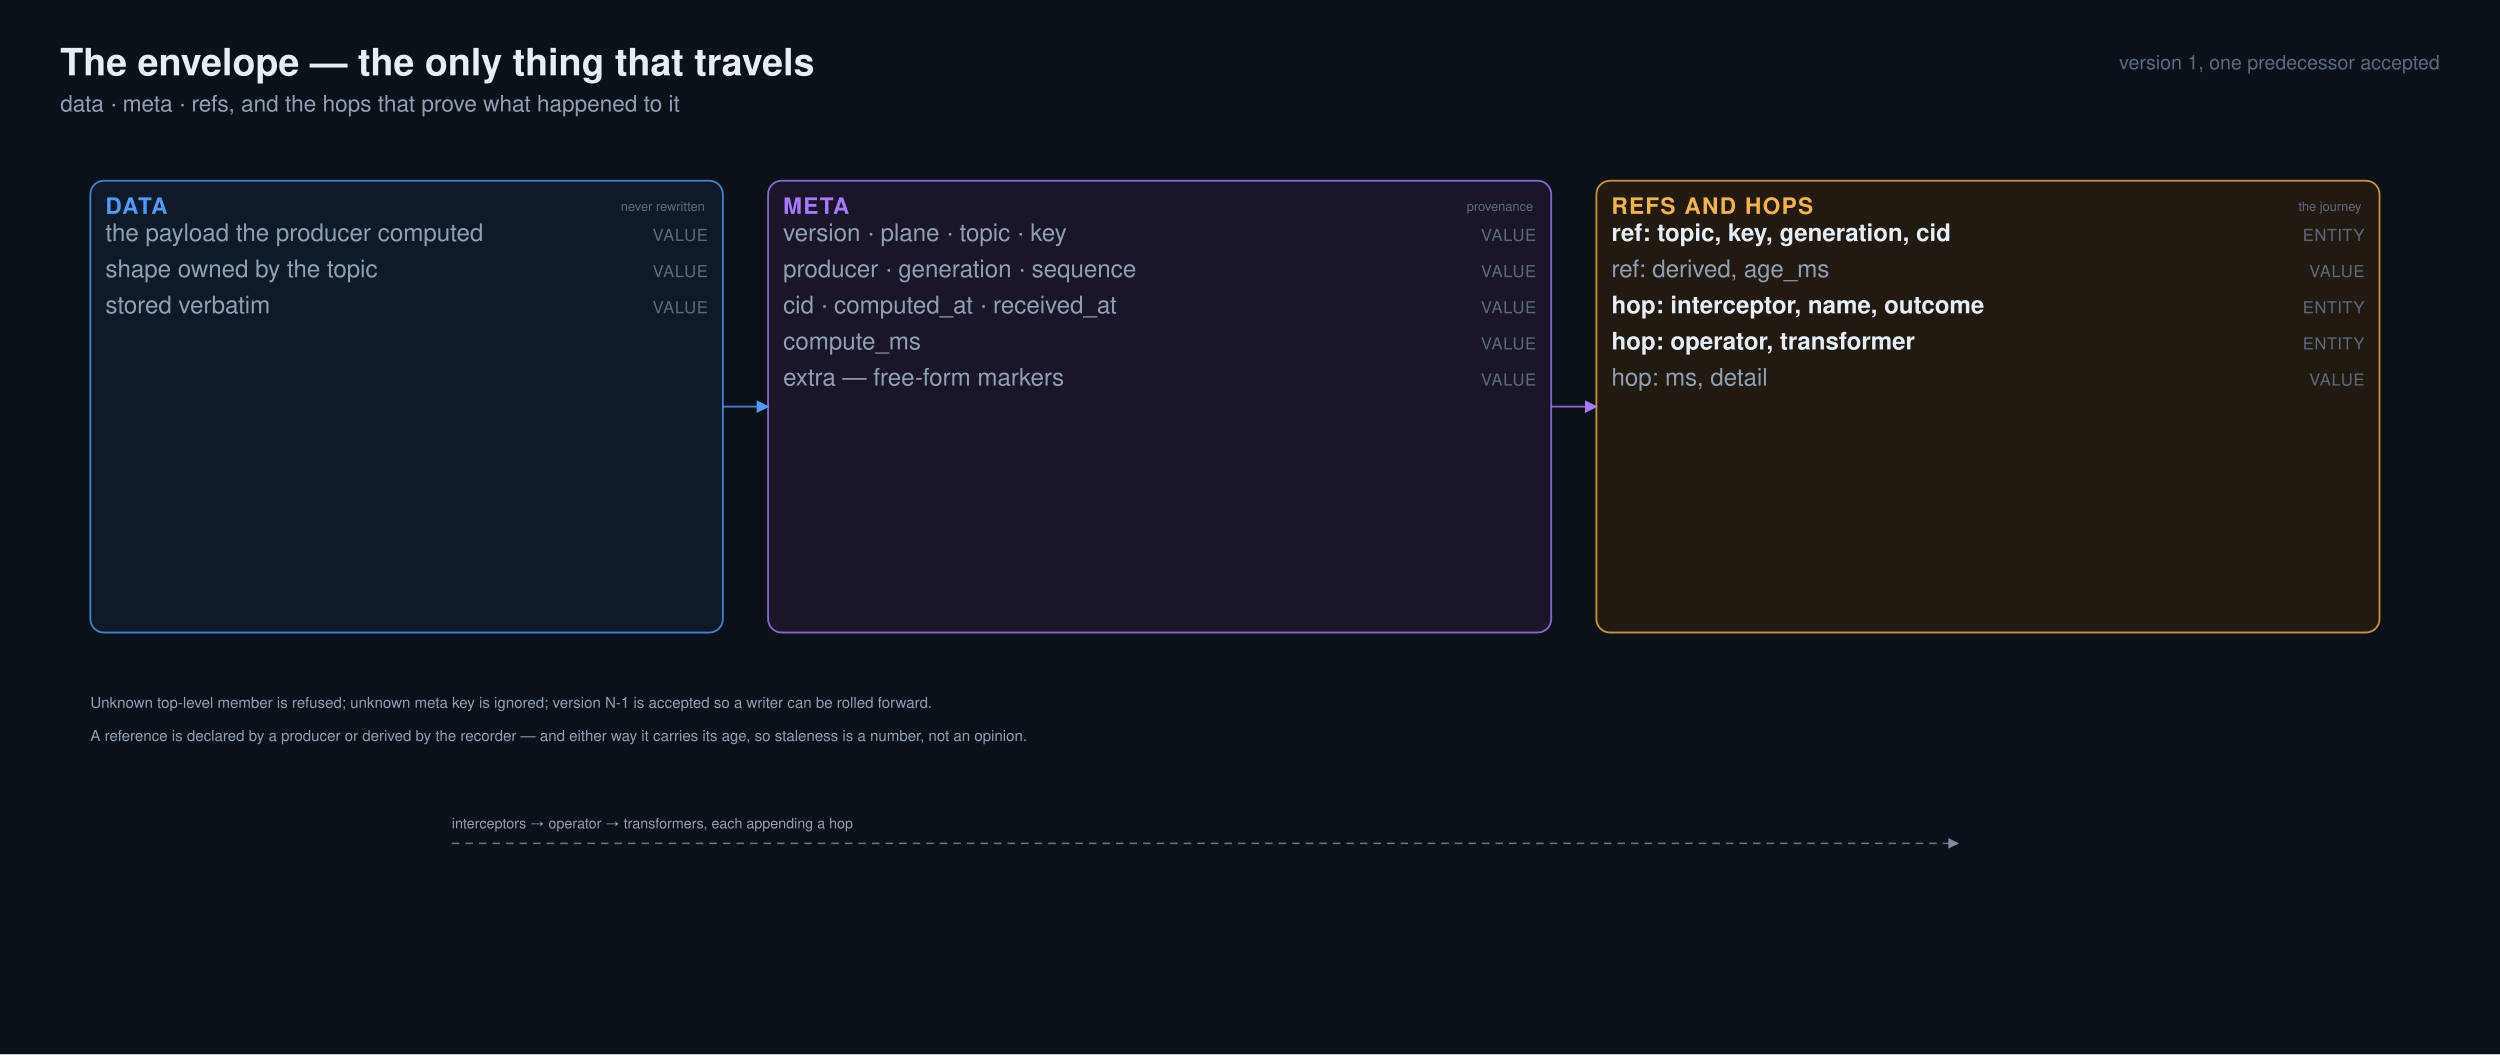
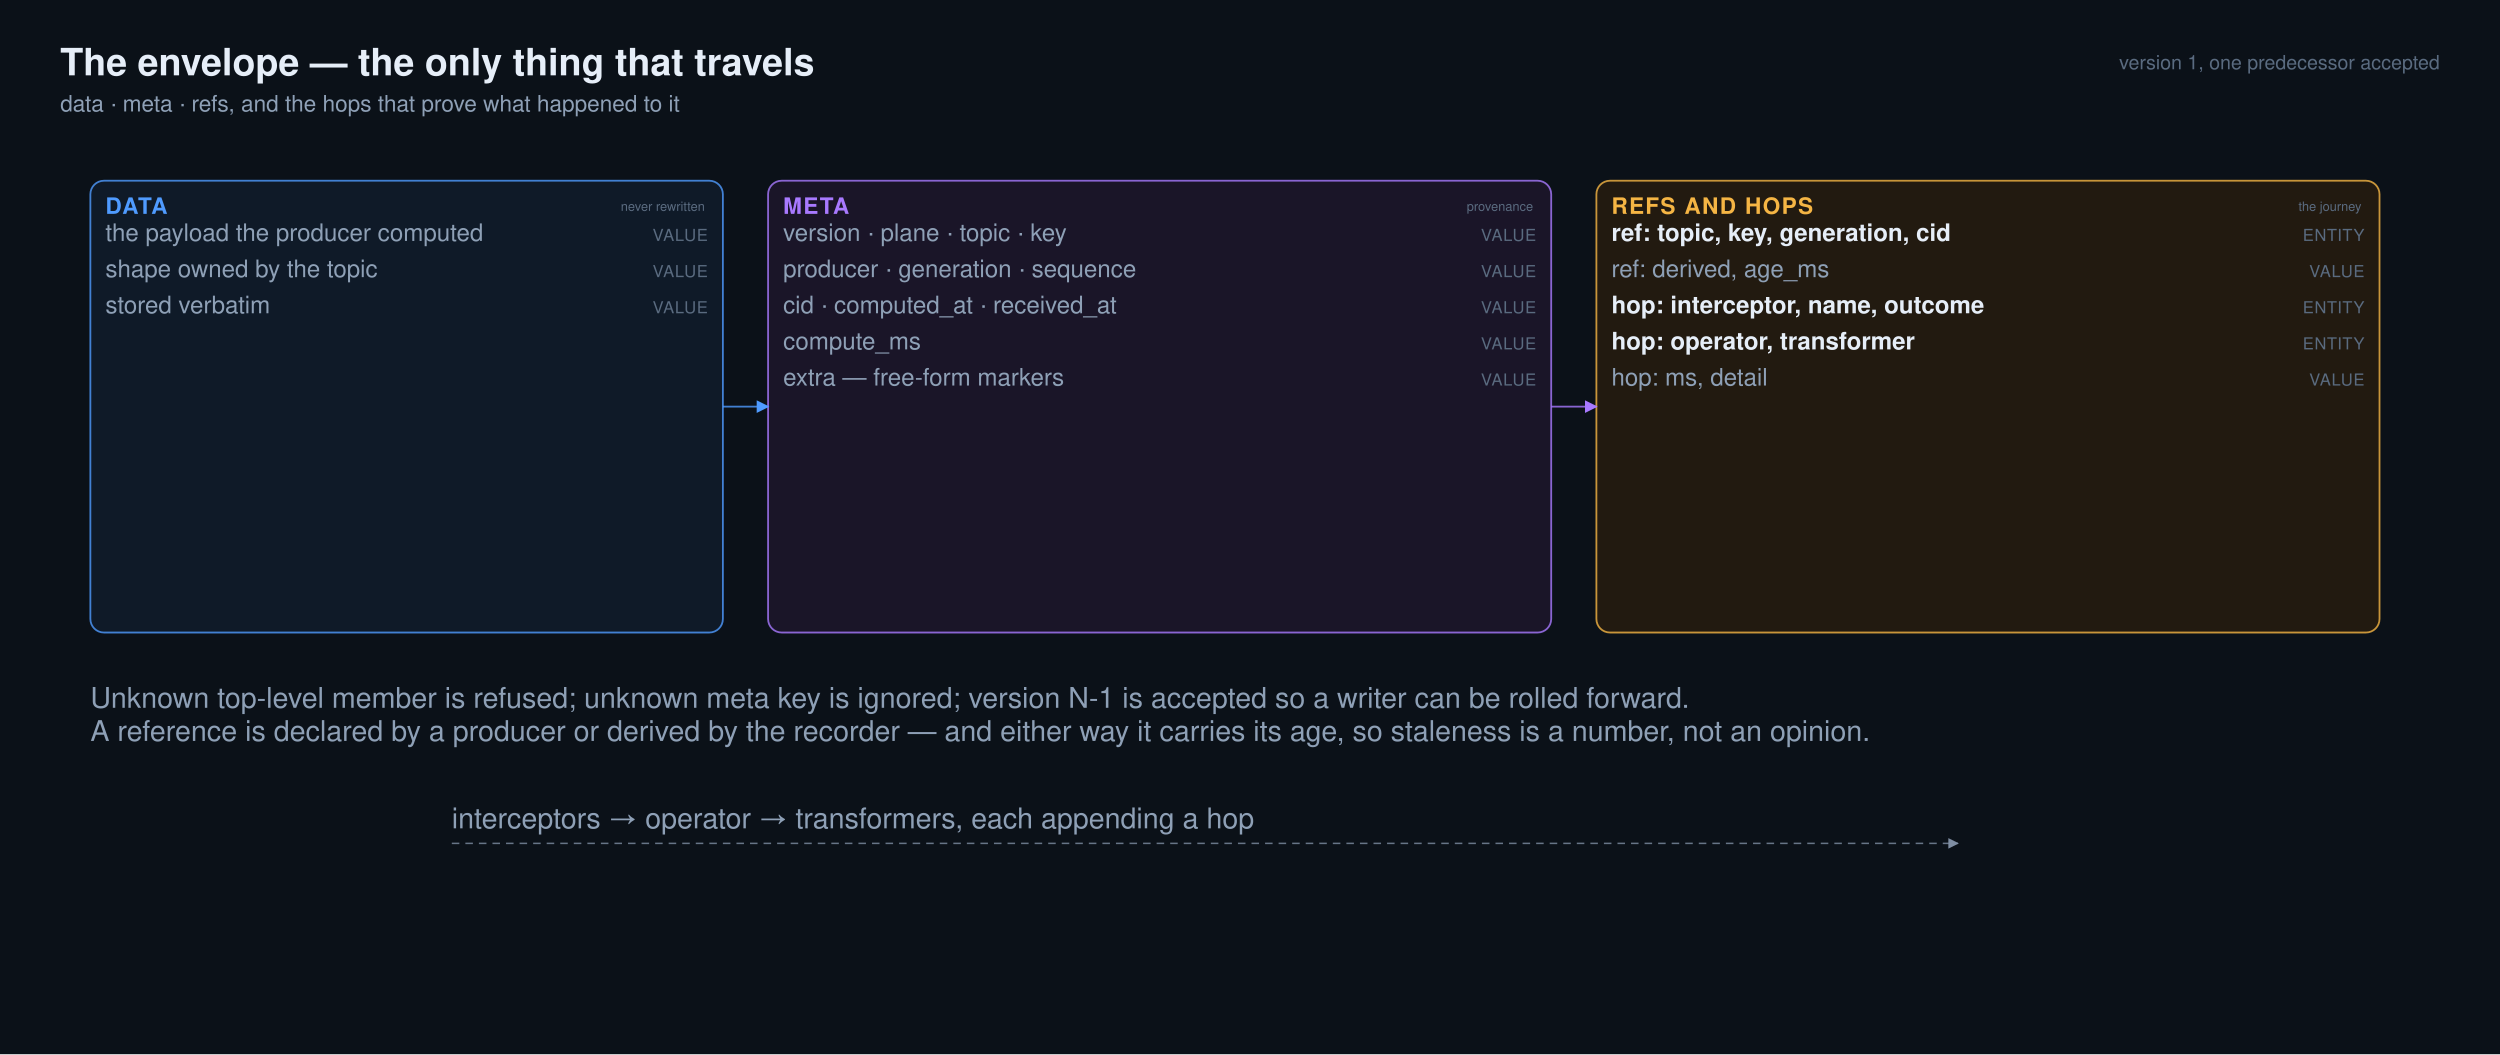
<svg xmlns="http://www.w3.org/2000/svg" width="1660" height="700" viewBox="0 0 1660 700" font-family="-apple-system, BlinkMacSystemFont, Helvetica, Arial, sans-serif">
  <rect width="1660" height="700" fill="#0b1118" />
  <marker id="a-market" viewBox="0 0 10 10" refX="9" refY="5" markerWidth="7" markerHeight="7" orient="auto-start-reverse">
    <path d="M 0 0 L 10 5 L 0 10 z" fill="#4f9bff" />
  </marker>
  <marker id="a-intel" viewBox="0 0 10 10" refX="9" refY="5" markerWidth="7" markerHeight="7" orient="auto-start-reverse">
    <path d="M 0 0 L 10 5 L 0 10 z" fill="#38d39f" />
  </marker>
  <marker id="a-model" viewBox="0 0 10 10" refX="9" refY="5" markerWidth="7" markerHeight="7" orient="auto-start-reverse">
    <path d="M 0 0 L 10 5 L 0 10 z" fill="#f5b544" />
  </marker>
  <marker id="a-risk" viewBox="0 0 10 10" refX="9" refY="5" markerWidth="7" markerHeight="7" orient="auto-start-reverse">
    <path d="M 0 0 L 10 5 L 0 10 z" fill="#ef6b6b" />
  </marker>
  <marker id="a-evidence" viewBox="0 0 10 10" refX="9" refY="5" markerWidth="7" markerHeight="7" orient="auto-start-reverse">
    <path d="M 0 0 L 10 5 L 0 10 z" fill="#a879ff" />
  </marker>
  <marker id="a-control" viewBox="0 0 10 10" refX="9" refY="5" markerWidth="7" markerHeight="7" orient="auto-start-reverse">
    <path d="M 0 0 L 10 5 L 0 10 z" fill="#7f8ea3" />
  </marker>
  <text x="40" y="50" fill="#e6eef8" font-size="25" font-weight="700">The envelope — the only thing that travels</text>
  <text x="40" y="74" fill="#8ea0b6" font-size="15">data · meta · refs, and the hops that prove what happened to it</text>
  <text x="1620" y="46" fill="#5a6b80" font-size="13" text-anchor="end">version 1, one predecessor accepted</text>
  <rect x="60" y="120" width="420" height="300" rx="9" fill="#0f1a28" stroke="#4f9bff" stroke-opacity="0.8" stroke-width="1.2" />
  <text x="70" y="142" fill="#4f9bff" font-size="15.0" font-weight="700" letter-spacing="0.06em">DATA</text>
  <text x="468" y="140" fill="#5a6b80" font-size="8.5" text-anchor="end">never rewritten</text>
  <text x="70" y="160" fill="#8ea0b6" font-size="16.0" font-weight="400">the payload the producer computed</text>
  <text x="470" y="160" fill="#5a6b80" font-size="11" text-anchor="end" letter-spacing="0.04em">VALUE</text>
  <text x="70" y="184.0" fill="#8ea0b6" font-size="16.0" font-weight="400">shape owned by the topic</text>
  <text x="470" y="184.0" fill="#5a6b80" font-size="11" text-anchor="end" letter-spacing="0.04em">VALUE</text>
  <text x="70" y="208.0" fill="#8ea0b6" font-size="16.0" font-weight="400">stored verbatim</text>
  <text x="470" y="208.0" fill="#5a6b80" font-size="11" text-anchor="end" letter-spacing="0.04em">VALUE</text>
  <rect x="510" y="120" width="520" height="300" rx="9" fill="#1a1528" stroke="#a879ff" stroke-opacity="0.8" stroke-width="1.2" />
  <text x="520" y="142" fill="#a879ff" font-size="15.0" font-weight="700" letter-spacing="0.06em">META</text>
  <text x="1018" y="140" fill="#5a6b80" font-size="8.5" text-anchor="end">provenance</text>
  <text x="520" y="160" fill="#8ea0b6" font-size="16.0" font-weight="400">version · plane · topic · key</text>
  <text x="1020" y="160" fill="#5a6b80" font-size="11" text-anchor="end" letter-spacing="0.04em">VALUE</text>
  <text x="520" y="184.0" fill="#8ea0b6" font-size="16.0" font-weight="400">producer · generation · sequence</text>
  <text x="1020" y="184.0" fill="#5a6b80" font-size="11" text-anchor="end" letter-spacing="0.04em">VALUE</text>
  <text x="520" y="208.0" fill="#8ea0b6" font-size="16.0" font-weight="400">cid · computed_at · received_at</text>
  <text x="1020" y="208.0" fill="#5a6b80" font-size="11" text-anchor="end" letter-spacing="0.04em">VALUE</text>
  <text x="520" y="232.0" fill="#8ea0b6" font-size="16.0" font-weight="400">compute_ms</text>
  <text x="1020" y="232.0" fill="#5a6b80" font-size="11" text-anchor="end" letter-spacing="0.04em">VALUE</text>
  <text x="520" y="256.0" fill="#8ea0b6" font-size="16.0" font-weight="400">extra — free-form markers</text>
  <text x="1020" y="256.0" fill="#5a6b80" font-size="11" text-anchor="end" letter-spacing="0.04em">VALUE</text>
  <rect x="1060" y="120" width="520" height="300" rx="9" fill="#221a10" stroke="#f5b544" stroke-opacity="0.8" stroke-width="1.2" />
  <text x="1070" y="142" fill="#f5b544" font-size="15.0" font-weight="700" letter-spacing="0.06em">REFS AND HOPS</text>
  <text x="1568" y="140" fill="#5a6b80" font-size="8.5" text-anchor="end">the journey</text>
  <text x="1070" y="160" fill="#e6eef8" font-size="16.0" font-weight="600">ref: topic, key, generation, cid</text>
  <text x="1570" y="160" fill="#5a6b80" font-size="11" text-anchor="end" letter-spacing="0.04em">ENTITY</text>
  <text x="1070" y="184.0" fill="#8ea0b6" font-size="16.0" font-weight="400">ref: derived, age_ms</text>
  <text x="1570" y="184.0" fill="#5a6b80" font-size="11" text-anchor="end" letter-spacing="0.04em">VALUE</text>
  <text x="1070" y="208.0" fill="#e6eef8" font-size="16.0" font-weight="600">hop: interceptor, name, outcome</text>
  <text x="1570" y="208.0" fill="#5a6b80" font-size="11" text-anchor="end" letter-spacing="0.04em">ENTITY</text>
  <text x="1070" y="232.0" fill="#e6eef8" font-size="16.0" font-weight="600">hop: operator, transformer</text>
  <text x="1570" y="232.0" fill="#5a6b80" font-size="11" text-anchor="end" letter-spacing="0.04em">ENTITY</text>
  <text x="1070" y="256.0" fill="#8ea0b6" font-size="16.0" font-weight="400">hop: ms, detail</text>
  <text x="1570" y="256.0" fill="#5a6b80" font-size="11" text-anchor="end" letter-spacing="0.04em">VALUE</text>
  <path d="M 480,270 L 510,270" fill="none" stroke="#4f9bff" stroke-opacity="0.8" stroke-width="1.2" marker-end="url(#a-market)" />
  <path d="M 1030,270 L 1060,270" fill="none" stroke="#a879ff" stroke-opacity="0.8" stroke-width="1.2" marker-end="url(#a-evidence)" />
-   <text x="60" y="470" fill="#8ea0b6" font-size="10" text-anchor="start" font-weight="400">Unknown top-level member is refused; unknown meta key is ignored; version N-1 is accepted so a writer can be rolled forward.</text>
-   <text x="60" y="492" fill="#8ea0b6" font-size="10" text-anchor="start" font-weight="400">A reference is declared by a producer or derived by the recorder — and either way it carries its age, so staleness is a number, not an opinion.</text>
+   <text x="60" y="470" fill="#8ea0b6" font-size="19" text-anchor="start" font-weight="400">Unknown top-level member is refused; unknown meta key is ignored; version N-1 is accepted so a writer can be rolled forward.</text>
+   <text x="60" y="492" fill="#8ea0b6" font-size="19" text-anchor="start" font-weight="400">A reference is declared by a producer or derived by the recorder — and either way it carries its age, so staleness is a number, not an opinion.</text>
  <path d="M 300,560 L 1300,560" fill="none" stroke="#7f8ea3" stroke-opacity="0.8" stroke-width="1.0" stroke-dasharray="5 4" marker-end="url(#a-control)" />
-   <text x="300" y="550" fill="#8ea0b6" font-size="9.5" text-anchor="start" font-weight="400">interceptors → operator → transformers, each appending a hop</text>
+   <text x="300" y="550" fill="#8ea0b6" font-size="19" text-anchor="start" font-weight="400">interceptors → operator → transformers, each appending a hop</text>
</svg>
